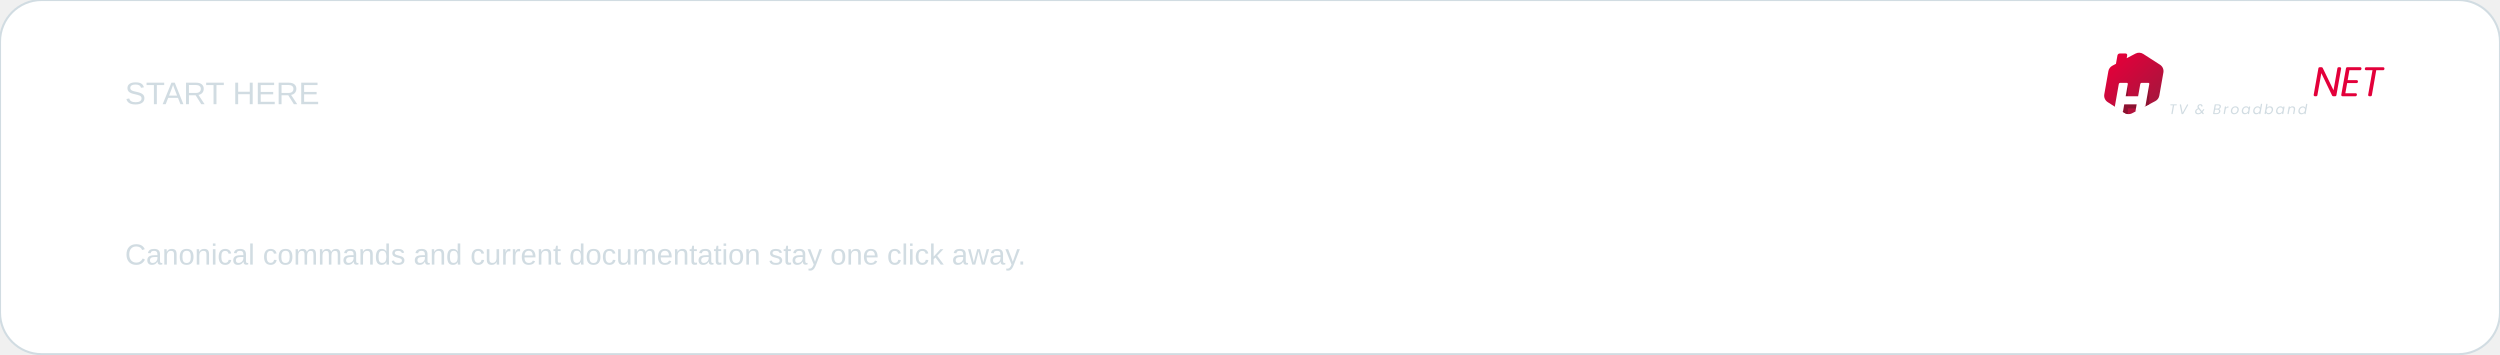
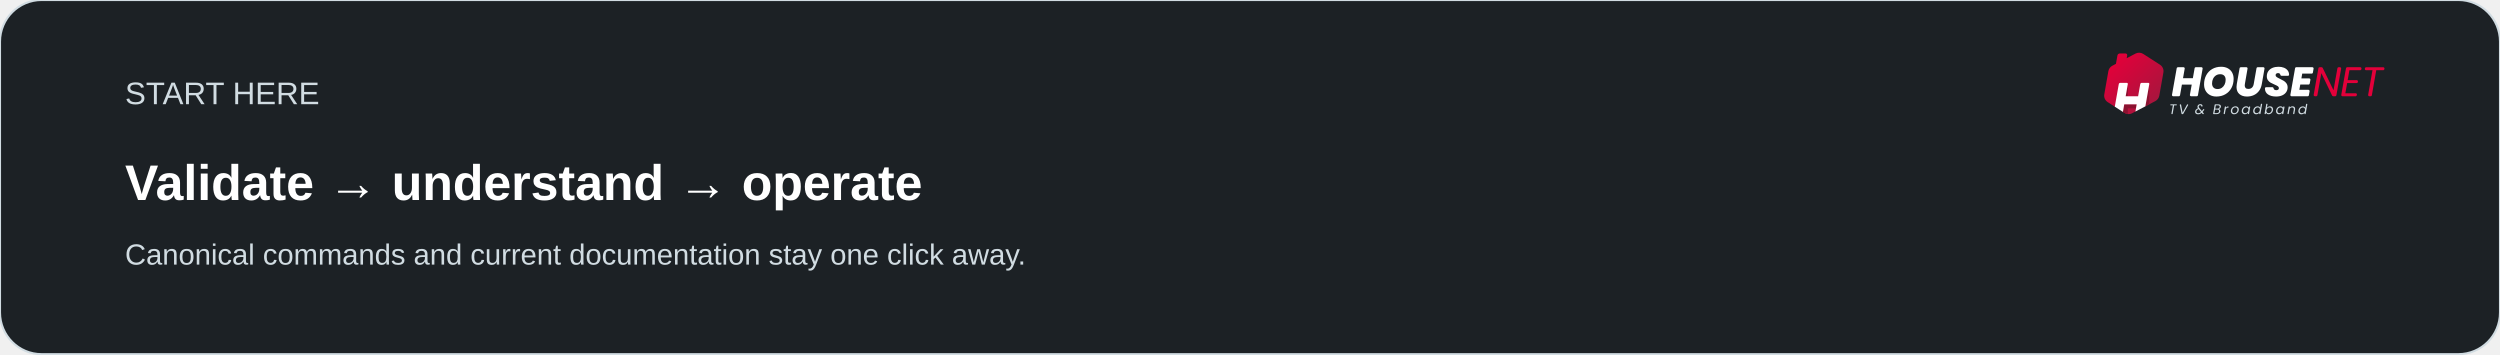
<svg xmlns="http://www.w3.org/2000/svg" viewBox="0 0 1200 170" role="img" aria-labelledby="t">
-   <rect width="1200" height="170" rx="20" fill="#FFFFFF" stroke="#D1DCE2" />
+   <rect width="1200" height="170" rx="20" fill="#1C2125" stroke="#D1DCE2" />
  <text x="60" y="50" font-family="Arial,sans-serif" font-size="15" fill="#D1DCE2">START HERE</text>
  <text x="60" y="96" font-family="Arial,sans-serif" font-size="24" font-weight="700" fill="#FFFFFF">Validate → understand → operate</text>
  <text x="60" y="127" font-family="Arial,sans-serif" font-size="14" fill="#D1DCE2">Canonical commands and current documentation stay one click away.</text>
  <g transform="translate(1010 25) scale(.62)">
    <path d="M56.284 40.947C56.255 41.108 56.115 41.227 55.95 41.227H54.164L53.018 47.759C52.989 47.919 52.849 48.039 52.684 48.039H52.383C52.173 48.039 52.012 47.849 52.049 47.639L53.175 41.223H51.513C51.299 41.223 51.142 41.029 51.179 40.823V40.794C51.221 40.596 51.394 40.452 51.596 40.452H55.872C56.131 40.452 56.329 40.687 56.284 40.947Z" fill="#D1DCE2" />
    <path d="M59.567 40.798L60.713 46.975L64.131 40.675C64.205 40.538 64.346 40.456 64.498 40.456H64.605C64.923 40.456 65.125 40.798 64.972 41.079L61.204 47.87C61.142 47.977 61.031 48.043 60.907 48.043H60.243C60.082 48.043 59.942 47.927 59.909 47.771L58.54 40.959C58.486 40.699 58.684 40.456 58.952 40.456H59.158C59.361 40.456 59.534 40.6 59.571 40.798H59.567Z" fill="#D1DCE2" />
    <path d="M89.818 43.495C89.525 43.788 89.166 44.002 88.746 44.13C89.1 44.188 89.393 44.361 89.616 44.645C89.838 44.93 89.954 45.272 89.954 45.664C89.954 45.779 89.942 45.891 89.921 46.002C89.855 46.386 89.698 46.732 89.447 47.041C89.195 47.35 88.87 47.594 88.461 47.771C88.053 47.948 87.6 48.039 87.088 48.039H84.759C84.499 48.039 84.301 47.804 84.346 47.548L85.546 40.798C85.583 40.601 85.757 40.452 85.959 40.452H88.329C89.01 40.452 89.529 40.596 89.88 40.889C90.23 41.178 90.408 41.557 90.408 42.023C90.408 42.139 90.395 42.258 90.375 42.382C90.296 42.831 90.107 43.202 89.814 43.499L89.818 43.495ZM88.973 45.623C88.973 45.289 88.849 45.025 88.602 44.827C88.354 44.629 88.016 44.534 87.587 44.534H85.868L85.389 47.256H87.142C87.629 47.256 88.033 47.136 88.35 46.897C88.668 46.658 88.865 46.328 88.94 45.907C88.96 45.804 88.973 45.713 88.973 45.623ZM89.377 42.225C89.377 41.912 89.269 41.669 89.051 41.495C88.832 41.322 88.519 41.236 88.103 41.236H86.457L86.012 43.751H87.678C88.136 43.751 88.511 43.639 88.812 43.417C89.109 43.194 89.29 42.889 89.356 42.497C89.373 42.431 89.377 42.341 89.377 42.225Z" fill="#D1DCE2" />
    <path d="M95.17 42.295C95.364 42.179 95.57 42.093 95.793 42.039C96.09 41.965 96.366 42.221 96.312 42.522L96.226 42.992H95.966C95.451 42.992 95.022 43.128 94.676 43.404C94.329 43.68 94.098 44.146 93.983 44.798L93.467 47.697C93.43 47.894 93.257 48.043 93.055 48.043H92.915C92.655 48.043 92.457 47.808 92.503 47.552L93.41 42.423C93.447 42.225 93.62 42.076 93.822 42.076H93.962C94.222 42.076 94.42 42.312 94.375 42.567L94.263 43.21C94.502 42.819 94.803 42.514 95.166 42.295H95.17Z" fill="#D1DCE2" />
    <path d="M99.277 47.829C98.898 47.623 98.601 47.334 98.391 46.959C98.181 46.584 98.073 46.151 98.073 45.66C98.073 44.984 98.23 44.366 98.543 43.805C98.857 43.244 99.286 42.799 99.834 42.473C100.382 42.147 100.993 41.982 101.669 41.982C102.168 41.982 102.613 42.086 103.001 42.292C103.388 42.498 103.689 42.791 103.904 43.162C104.118 43.537 104.225 43.974 104.225 44.473C104.225 45.149 104.065 45.764 103.747 46.324C103.43 46.885 102.992 47.326 102.44 47.652C101.887 47.978 101.273 48.143 100.601 48.143C100.102 48.143 99.661 48.039 99.277 47.833V47.829ZM101.995 46.914C102.374 46.658 102.667 46.316 102.881 45.891C103.096 45.467 103.203 45.013 103.203 44.526C103.203 43.974 103.042 43.553 102.724 43.257C102.407 42.964 102.007 42.815 101.529 42.815C101.05 42.815 100.634 42.943 100.267 43.203C99.9 43.463 99.611 43.805 99.405 44.23C99.199 44.654 99.1 45.12 99.1 45.611C99.1 46.147 99.253 46.563 99.558 46.856C99.863 47.149 100.251 47.297 100.721 47.297C101.191 47.297 101.615 47.169 101.995 46.91V46.914Z" fill="#D1DCE2" />
    <path d="M107.224 43.425C107.615 42.88 108.106 42.48 108.7 42.225C109.075 42.064 109.483 41.977 109.891 41.973C110.44 41.965 110.893 42.076 111.248 42.311C111.602 42.546 111.825 42.818 111.957 43.161L112.089 42.414C112.126 42.216 112.299 42.068 112.501 42.068H112.654C112.914 42.068 113.112 42.303 113.066 42.559L112.159 47.688C112.122 47.89 111.949 48.034 111.747 48.034H111.598C111.334 48.034 111.141 47.795 111.186 47.539L111.301 46.925C111.042 47.272 110.695 47.56 110.267 47.791C109.838 48.022 109.368 48.133 108.852 48.133C108.386 48.133 107.978 48.034 107.623 47.832C107.269 47.634 106.993 47.346 106.795 46.979C106.597 46.612 106.502 46.179 106.502 45.692C106.502 45.474 106.523 45.251 106.568 45.028C106.675 44.418 106.898 43.882 107.228 43.425H107.224ZM111.673 44.55C111.673 44.018 111.516 43.602 111.198 43.292C110.881 42.983 110.481 42.831 109.994 42.831C109.623 42.831 109.269 42.917 108.935 43.09C108.597 43.264 108.308 43.519 108.069 43.853C107.83 44.187 107.669 44.579 107.59 45.028C107.562 45.181 107.545 45.346 107.545 45.527C107.545 46.063 107.702 46.488 108.015 46.797C108.329 47.107 108.724 47.259 109.211 47.259C109.582 47.259 109.937 47.168 110.271 46.991C110.609 46.814 110.897 46.554 111.141 46.216C111.384 45.878 111.545 45.486 111.627 45.037C111.656 44.884 111.673 44.719 111.673 44.546V44.55Z" fill="#D1DCE2" />
    <path d="M127.018 42.316C127.447 42.089 127.908 41.978 128.411 41.978C129.121 41.978 129.694 42.192 130.127 42.621C130.56 43.05 130.774 43.631 130.774 44.361C130.774 44.571 130.753 44.798 130.708 45.037C130.601 45.639 130.378 46.175 130.048 46.65C129.719 47.12 129.314 47.487 128.84 47.751C128.366 48.01 127.863 48.142 127.331 48.142C126.799 48.142 126.383 48.031 126.036 47.804C125.69 47.577 125.447 47.293 125.307 46.942L125.171 47.697C125.133 47.895 124.96 48.043 124.758 48.043H124.618C124.358 48.043 124.16 47.808 124.206 47.553L125.484 40.333C125.521 40.135 125.694 39.986 125.896 39.986H126.036C126.296 39.986 126.494 40.221 126.449 40.477L125.97 43.186C126.238 42.831 126.589 42.539 127.014 42.316H127.018ZM129.739 44.538C129.739 44.011 129.582 43.594 129.269 43.293C128.956 42.992 128.556 42.84 128.061 42.84C127.698 42.84 127.348 42.93 127.005 43.108C126.663 43.285 126.37 43.545 126.127 43.883C125.884 44.221 125.723 44.608 125.645 45.054C125.616 45.206 125.599 45.371 125.599 45.553C125.599 46.085 125.756 46.501 126.074 46.81C126.391 47.12 126.791 47.272 127.278 47.272C127.649 47.272 128.003 47.181 128.337 47.004C128.675 46.827 128.964 46.567 129.207 46.229C129.451 45.891 129.611 45.495 129.694 45.037C129.723 44.885 129.739 44.72 129.739 44.538Z" fill="#D1DCE2" />
    <path d="M133.78 43.433C134.172 42.889 134.663 42.489 135.256 42.233C135.632 42.073 136.04 41.986 136.448 41.982C136.996 41.974 137.45 42.085 137.804 42.32C138.159 42.555 138.382 42.827 138.514 43.169L138.646 42.423C138.683 42.225 138.856 42.077 139.058 42.077H139.211C139.47 42.077 139.668 42.312 139.623 42.567L138.716 47.697C138.679 47.899 138.505 48.043 138.303 48.043H138.155C137.891 48.043 137.697 47.804 137.743 47.548L137.858 46.934C137.598 47.28 137.252 47.569 136.823 47.8C136.394 48.031 135.924 48.142 135.409 48.142C134.943 48.142 134.535 48.043 134.18 47.841C133.826 47.643 133.549 47.355 133.351 46.987C133.158 46.616 133.059 46.188 133.059 45.701C133.059 45.483 133.079 45.26 133.125 45.037C133.232 44.427 133.454 43.891 133.784 43.433H133.78ZM138.229 44.559C138.229 44.027 138.072 43.611 137.755 43.301C137.438 42.992 137.038 42.84 136.551 42.84C136.18 42.84 135.825 42.926 135.491 43.099C135.153 43.273 134.865 43.528 134.625 43.862C134.386 44.196 134.225 44.588 134.147 45.037C134.118 45.19 134.102 45.355 134.102 45.536C134.102 46.072 134.258 46.497 134.572 46.806C134.885 47.115 135.281 47.268 135.768 47.268C136.139 47.268 136.493 47.177 136.827 47C137.165 46.823 137.454 46.563 137.697 46.225C137.941 45.887 138.101 45.495 138.184 45.045C138.213 44.893 138.229 44.728 138.229 44.555V44.559Z" fill="#D1DCE2" />
    <path d="M147.297 42.464C147.668 42.794 147.854 43.277 147.854 43.907C147.854 44.138 147.837 44.349 147.8 44.53L147.239 47.701C147.202 47.903 147.029 48.047 146.827 48.047H146.699C146.439 48.047 146.242 47.812 146.287 47.556L146.798 44.674C146.827 44.522 146.844 44.361 146.844 44.196C146.844 43.755 146.724 43.417 146.481 43.182C146.237 42.951 145.899 42.835 145.462 42.835C144.939 42.835 144.493 43 144.13 43.326C143.763 43.652 143.524 44.13 143.417 44.753V44.732L142.889 47.705C142.852 47.903 142.679 48.051 142.477 48.051H142.337C142.077 48.051 141.879 47.816 141.924 47.561L142.832 42.431C142.869 42.233 143.042 42.085 143.244 42.085H143.384C143.644 42.085 143.842 42.32 143.796 42.576L143.73 42.943C143.978 42.629 144.287 42.39 144.654 42.225C145.025 42.06 145.413 41.974 145.821 41.974C146.439 41.974 146.93 42.139 147.301 42.468L147.297 42.464Z" fill="#D1DCE2" />
    <path d="M151.066 43.475C151.395 43.013 151.799 42.659 152.278 42.403C152.756 42.148 153.263 42.024 153.803 42.024C154.261 42.024 154.669 42.131 155.032 42.345C155.395 42.56 155.655 42.84 155.803 43.191L156.298 40.379C156.335 40.176 156.508 40.032 156.71 40.032H156.863C157.123 40.032 157.321 40.267 157.275 40.523L155.997 47.743C155.96 47.941 155.787 48.089 155.585 48.089H155.436C155.176 48.089 154.979 47.85 155.024 47.594L155.139 46.968C154.884 47.322 154.546 47.615 154.117 47.846C153.688 48.073 153.218 48.188 152.702 48.188C152.237 48.188 151.828 48.089 151.474 47.887C151.119 47.689 150.839 47.401 150.641 47.033C150.443 46.667 150.34 46.234 150.34 45.747C150.34 45.529 150.36 45.306 150.406 45.083C150.513 44.473 150.736 43.937 151.066 43.479V43.475ZM155.515 44.601C155.515 44.069 155.358 43.653 155.04 43.343C154.723 43.034 154.323 42.881 153.836 42.881C153.465 42.881 153.111 42.968 152.777 43.141C152.439 43.314 152.15 43.57 151.911 43.904C151.672 44.238 151.511 44.63 151.433 45.079C151.404 45.232 151.387 45.397 151.387 45.578C151.387 46.114 151.544 46.539 151.857 46.848C152.171 47.157 152.566 47.31 153.053 47.31C153.424 47.31 153.779 47.219 154.113 47.042C154.451 46.864 154.739 46.605 154.983 46.267C155.226 45.928 155.387 45.537 155.469 45.087C155.498 44.935 155.515 44.77 155.515 44.597V44.601Z" fill="#D1DCE2" />
    <path d="M77.407 44.774C77.617 44.498 77.419 44.106 77.077 44.106H77.052C76.924 44.106 76.801 44.164 76.722 44.267L75.881 45.335L75.63 45.652L73.758 43.376C73.568 43.125 73.432 42.906 73.341 42.733C73.255 42.552 73.213 42.379 73.213 42.205C73.213 41.908 73.32 41.653 73.539 41.443C73.758 41.228 74.03 41.125 74.356 41.125C74.595 41.125 74.788 41.187 74.937 41.319C75.056 41.418 75.131 41.554 75.151 41.715C75.168 41.838 75.201 41.941 75.234 41.995C75.325 42.135 75.481 42.222 75.658 42.222C75.836 42.222 75.988 42.135 76.083 41.995C76.116 41.946 76.141 41.888 76.157 41.822C76.157 41.789 76.166 41.752 76.166 41.715V41.702C76.166 41.294 76.013 40.96 75.716 40.7C75.419 40.436 75.015 40.309 74.508 40.309C74.059 40.309 73.663 40.395 73.312 40.572C72.966 40.746 72.694 40.989 72.496 41.302C72.302 41.612 72.203 41.966 72.203 42.37C72.203 42.56 72.236 42.741 72.306 42.923C72.372 43.108 72.484 43.298 72.628 43.512C71.943 43.772 71.399 44.139 70.995 44.613C70.583 45.092 70.385 45.636 70.385 46.242C70.385 46.848 70.591 47.318 71.003 47.66C71.42 48.007 71.981 48.18 72.69 48.18C73.213 48.18 73.704 48.089 74.153 47.904C74.607 47.714 75.048 47.434 75.485 47.05L76.178 47.895C76.256 47.99 76.38 48.052 76.504 48.052H76.706C77.056 48.052 77.25 47.64 77.027 47.364L76.186 46.341C76.368 46.151 76.553 45.92 76.751 45.652L77.407 44.778V44.774ZM73.918 47.1C73.576 47.252 73.213 47.326 72.83 47.326C72.393 47.326 72.046 47.215 71.783 46.984C71.523 46.757 71.395 46.461 71.395 46.098C71.395 45.657 71.552 45.269 71.857 44.939C72.166 44.613 72.591 44.349 73.127 44.151L74.957 46.382C74.611 46.708 74.261 46.947 73.922 47.104L73.918 47.1Z" fill="#D1DCE2" />
    <path d="M116.079 43.433C116.409 42.971 116.813 42.617 117.291 42.361C117.77 42.105 118.277 41.982 118.817 41.982C119.275 41.982 119.683 42.089 120.046 42.303C120.408 42.518 120.668 42.798 120.817 43.149L121.311 40.337C121.349 40.135 121.522 39.99 121.724 39.99H121.876C122.136 39.99 122.334 40.225 122.289 40.481L121.01 47.701C120.973 47.899 120.8 48.047 120.598 48.047H120.45C120.19 48.047 119.992 47.808 120.037 47.552L120.153 46.926C119.897 47.28 119.559 47.573 119.13 47.804C118.701 48.031 118.231 48.146 117.716 48.146C117.25 48.146 116.842 48.047 116.487 47.845C116.133 47.647 115.852 47.358 115.654 46.992C115.456 46.62 115.353 46.192 115.353 45.705C115.353 45.487 115.374 45.264 115.419 45.041C115.526 44.431 115.749 43.895 116.079 43.437V43.433ZM120.528 44.559C120.528 44.027 120.371 43.611 120.054 43.301C119.736 42.992 119.336 42.839 118.85 42.839C118.479 42.839 118.124 42.926 117.79 43.099C117.452 43.272 117.163 43.528 116.924 43.862C116.685 44.196 116.524 44.588 116.446 45.037C116.417 45.19 116.401 45.355 116.401 45.536C116.401 46.072 116.557 46.497 116.871 46.806C117.184 47.115 117.58 47.268 118.066 47.268C118.437 47.268 118.792 47.177 119.126 47C119.464 46.822 119.753 46.563 119.996 46.225C120.239 45.886 120.4 45.495 120.483 45.045C120.511 44.893 120.528 44.728 120.528 44.555V44.559Z" fill="#D1DCE2" />
    <path d="M75.297 11.719H70.951C70.498 11.719 70.106 12.049 70.028 12.494L68.667 20.2H61.051L62.354 12.824C62.458 12.246 62.012 11.723 61.431 11.723H57.085C56.631 11.723 56.24 12.053 56.161 12.498L52.508 33.098C52.409 33.675 52.85 34.199 53.432 34.199H57.811C58.264 34.199 58.656 33.869 58.73 33.424L60.19 25.177H67.781L66.379 33.094C66.276 33.671 66.721 34.195 67.302 34.195H71.677C72.131 34.195 72.527 33.865 72.601 33.419L76.225 12.82C76.328 12.242 75.887 11.719 75.302 11.719H75.297Z" fill="#FFFFFF" />
    <path d="M99.048 15.813C98.264 14.399 97.139 13.306 95.687 12.527C94.228 11.752 92.537 11.364 90.599 11.364C88.006 11.364 85.709 11.941 83.697 13.084C81.689 14.234 80.13 15.846 79.013 17.916C77.895 19.99 77.339 22.353 77.339 25.008C77.339 26.855 77.727 28.492 78.514 29.915C79.302 31.341 80.419 32.442 81.862 33.23C83.305 34.017 84.975 34.413 86.868 34.413C89.478 34.413 91.795 33.828 93.816 32.661C95.836 31.49 97.407 29.865 98.537 27.779C99.662 25.697 100.223 23.338 100.223 20.703C100.223 18.852 99.827 17.219 99.04 15.809L99.048 15.813ZM93.296 24.992C92.793 26.088 92.071 26.967 91.131 27.622C90.183 28.282 89.082 28.612 87.833 28.612C86.451 28.612 85.388 28.224 84.645 27.449C83.899 26.67 83.528 25.614 83.528 24.274C83.528 22.934 83.779 21.788 84.291 20.708C84.802 19.619 85.532 18.757 86.488 18.106C87.445 17.459 88.55 17.137 89.803 17.137C91.164 17.137 92.212 17.516 92.945 18.267C93.679 19.021 94.046 20.081 94.046 21.442C94.046 22.716 93.795 23.903 93.296 24.996V24.992Z" fill="#FFFFFF" />
    <path d="M123.21 11.719H118.868C118.415 11.719 118.023 12.049 117.945 12.494L115.784 24.757C115.574 25.948 115.112 26.872 114.415 27.532C113.71 28.187 112.786 28.521 111.64 28.521C110.684 28.521 109.983 28.286 109.521 27.816C109.067 27.346 108.836 26.691 108.836 25.837C108.836 25.499 108.869 25.14 108.931 24.753L111.005 12.812C111.108 12.239 110.667 11.715 110.082 11.715H105.769C105.315 11.715 104.923 12.045 104.845 12.49L102.684 24.753C102.54 25.499 102.466 26.253 102.466 27.016C102.466 29.4 103.2 31.226 104.68 32.5C106.16 33.774 108.119 34.413 110.564 34.413C112.452 34.413 114.197 34.059 115.792 33.346C117.388 32.632 118.736 31.556 119.841 30.113C120.946 28.666 121.68 26.884 122.039 24.757L124.138 12.82C124.241 12.243 123.8 11.719 123.214 11.719H123.21Z" fill="#FFFFFF" />
    <path d="M142.099 14.267C141.406 13.335 140.445 12.618 139.213 12.115C137.98 11.616 136.57 11.364 134.974 11.364C133.205 11.364 131.642 11.661 130.273 12.242C128.9 12.828 127.836 13.677 127.065 14.791C126.303 15.908 125.923 17.244 125.923 18.794C125.923 19.986 126.208 20.976 126.781 21.771C127.358 22.567 128.039 23.198 128.822 23.656C129.61 24.109 130.607 24.592 131.824 25.103C133.032 25.614 133.91 26.06 134.454 26.443C134.994 26.822 135.267 27.313 135.267 27.907C135.267 28.418 135.081 28.81 134.71 29.09C134.339 29.366 133.844 29.503 133.23 29.503C132.483 29.503 131.931 29.3 131.572 28.896C131.354 28.653 131.209 28.348 131.152 27.985C131.077 27.54 130.706 27.206 130.257 27.206H125.371C124.88 27.206 124.468 27.598 124.468 28.092C124.468 30.158 125.259 31.725 126.839 32.797C128.422 33.869 130.508 34.409 133.106 34.409C134.929 34.409 136.516 34.104 137.856 33.498C139.192 32.892 140.223 32.055 140.944 30.979C141.666 29.907 142.033 28.694 142.033 27.358C142.033 26.146 141.744 25.128 141.171 24.299C140.598 23.47 139.909 22.806 139.114 22.307C138.318 21.808 137.304 21.273 136.071 20.699C134.92 20.163 134.079 19.706 133.535 19.31C132.995 18.914 132.723 18.444 132.723 17.891C132.723 17.38 132.896 16.98 133.246 16.696C133.597 16.411 134.063 16.263 134.636 16.263C135.209 16.263 135.625 16.407 135.943 16.696C136.182 16.91 136.318 17.269 136.409 17.66C136.516 18.126 136.809 18.32 137.2 18.337H142.383C142.8 18.337 143.146 17.994 143.146 17.578C143.146 16.3 142.8 15.195 142.111 14.259L142.099 14.267Z" fill="#FFFFFF" />
    <path d="M161.202 11.719H148.729C148.276 11.719 147.884 12.049 147.806 12.494L144.153 33.094C144.05 33.671 144.495 34.195 145.076 34.195H157.578C158.032 34.195 158.423 33.865 158.502 33.415L159.038 30.319C159.137 29.746 158.695 29.222 158.114 29.222H151.1L151.83 25.144H158.221C158.675 25.144 159.066 24.823 159.145 24.377L159.664 21.499C159.767 20.926 159.326 20.398 158.741 20.398H152.692L153.331 16.667H160.67C161.124 16.667 161.516 16.337 161.594 15.887L162.122 12.82C162.225 12.246 161.784 11.723 161.198 11.723L161.202 11.719Z" fill="#FFFFFF" />
    <path d="M182.523 11.718H181.512C181.055 11.718 180.659 12.043 180.58 12.497L177.562 29.555L169.192 12.254C169.035 11.928 168.705 11.718 168.338 11.718H166.8C166.343 11.718 165.947 12.043 165.869 12.497L162.207 33.076C162.108 33.658 162.554 34.19 163.139 34.19H164.149C164.607 34.19 165.003 33.864 165.081 33.41L168.132 16.319L176.47 33.654C176.626 33.979 176.956 34.19 177.323 34.19H178.865C179.319 34.19 179.715 33.864 179.793 33.41L183.454 12.831C183.553 12.25 183.108 11.718 182.523 11.718Z" fill="#E3003A" />
    <path d="M198.274 11.718H188.16C187.702 11.718 187.306 12.043 187.228 12.497L183.57 33.076C183.467 33.658 183.913 34.19 184.502 34.19H194.654C195.111 34.19 195.503 33.864 195.586 33.414L195.66 32.99C195.763 32.408 195.318 31.872 194.728 31.872H186.716L188.131 23.985H195.478C195.944 23.985 196.336 23.655 196.41 23.197L196.472 22.838C196.571 22.261 196.126 21.729 195.54 21.729H188.518L189.871 14.035H198.192C198.649 14.035 199.041 13.709 199.123 13.26L199.198 12.835C199.301 12.254 198.855 11.722 198.266 11.722L198.274 11.718Z" fill="#E3003A" />
    <path d="M216.057 11.747H202.818C202.36 11.747 201.964 12.073 201.886 12.522L201.816 12.914C201.708 13.495 202.158 14.031 202.748 14.031H207.728L204.38 33.077C204.277 33.658 204.727 34.19 205.312 34.19H206.314C206.78 34.19 207.172 33.86 207.246 33.411L210.652 14.036H215.983C216.437 14.036 216.833 13.71 216.911 13.26L216.985 12.869C217.088 12.291 216.643 11.751 216.053 11.751L216.057 11.747Z" fill="#E3003A" />
    <path d="M45.856 15.787L42.693 33.731C42.376 35.541 41.233 37.1 39.605 37.953L34.95 40.39L31.902 41.99L27.788 43.042L24.2 46.027L21.673 47.35C20.621 47.899 19.454 48.113 18.32 47.998C17.405 47.907 16.515 47.598 15.719 47.087L14.511 46.307L11.954 43.363L8.235 42.27L2.726 38.733C0.714 37.442 -0.321 35.071 0.091 32.717L3.254 14.772C3.572 12.962 4.718 11.404 6.342 10.55L9.121 9.091L10.276 2.576C10.416 1.755 11.2 1.095 12.016 1.095H16.597C17.418 1.095 17.966 1.755 17.822 2.576L17.442 4.736L24.274 1.157C26.163 0.168 28.439 0.267 30.233 1.421L43.221 9.775C45.233 11.066 46.268 13.437 45.856 15.791V15.787Z" fill="url(#paint0_linear_526_5798)" />
    <path d="M34.933 24.771C34.933 24.771 34.928 24.784 34.928 24.796L31.902 41.99L34.949 40.391V24.978C34.949 24.908 34.945 24.837 34.937 24.771H34.933ZM15.541 40.448L14.51 46.307L15.718 47.087C16.514 47.598 17.404 47.907 18.32 47.998V43.532H24.641L25.185 40.452H15.541V40.448ZM18.308 24.771C18.308 24.771 18.303 24.784 18.303 24.796L16.646 34.206H18.324V24.982C18.324 24.912 18.32 24.842 18.312 24.776L18.308 24.771Z" fill="#8A1230" />
    <path d="M34.779 24.095C34.631 23.918 34.412 23.823 34.128 23.823H29.093C28.809 23.823 28.553 23.918 28.343 24.095C28.128 24.277 27.997 24.512 27.943 24.8L26.285 34.21H16.641L18.299 24.8C18.352 24.516 18.299 24.281 18.15 24.095C18.002 23.918 17.783 23.823 17.499 23.823H12.46C12.175 23.823 11.924 23.918 11.71 24.095C11.499 24.277 11.363 24.512 11.314 24.8L8.229 42.275L11.326 44.266L14.505 46.312L15.536 40.452H25.18L24.195 46.031L27.959 44.056L31.897 41.995L34.924 24.8C34.977 24.516 34.924 24.281 34.775 24.095H34.779Z" fill="white" />
    <defs>
      <linearGradient id="paint0_linear_526_5798" x1="5.505" y1="6.786" x2="38.57" y2="39.85" gradientUnits="userSpaceOnUse">
        <stop offset="0.02" stop-color="#E3003A" />
        <stop offset="1" stop-color="#A8153D" />
      </linearGradient>
    </defs>
  </g>
</svg>
